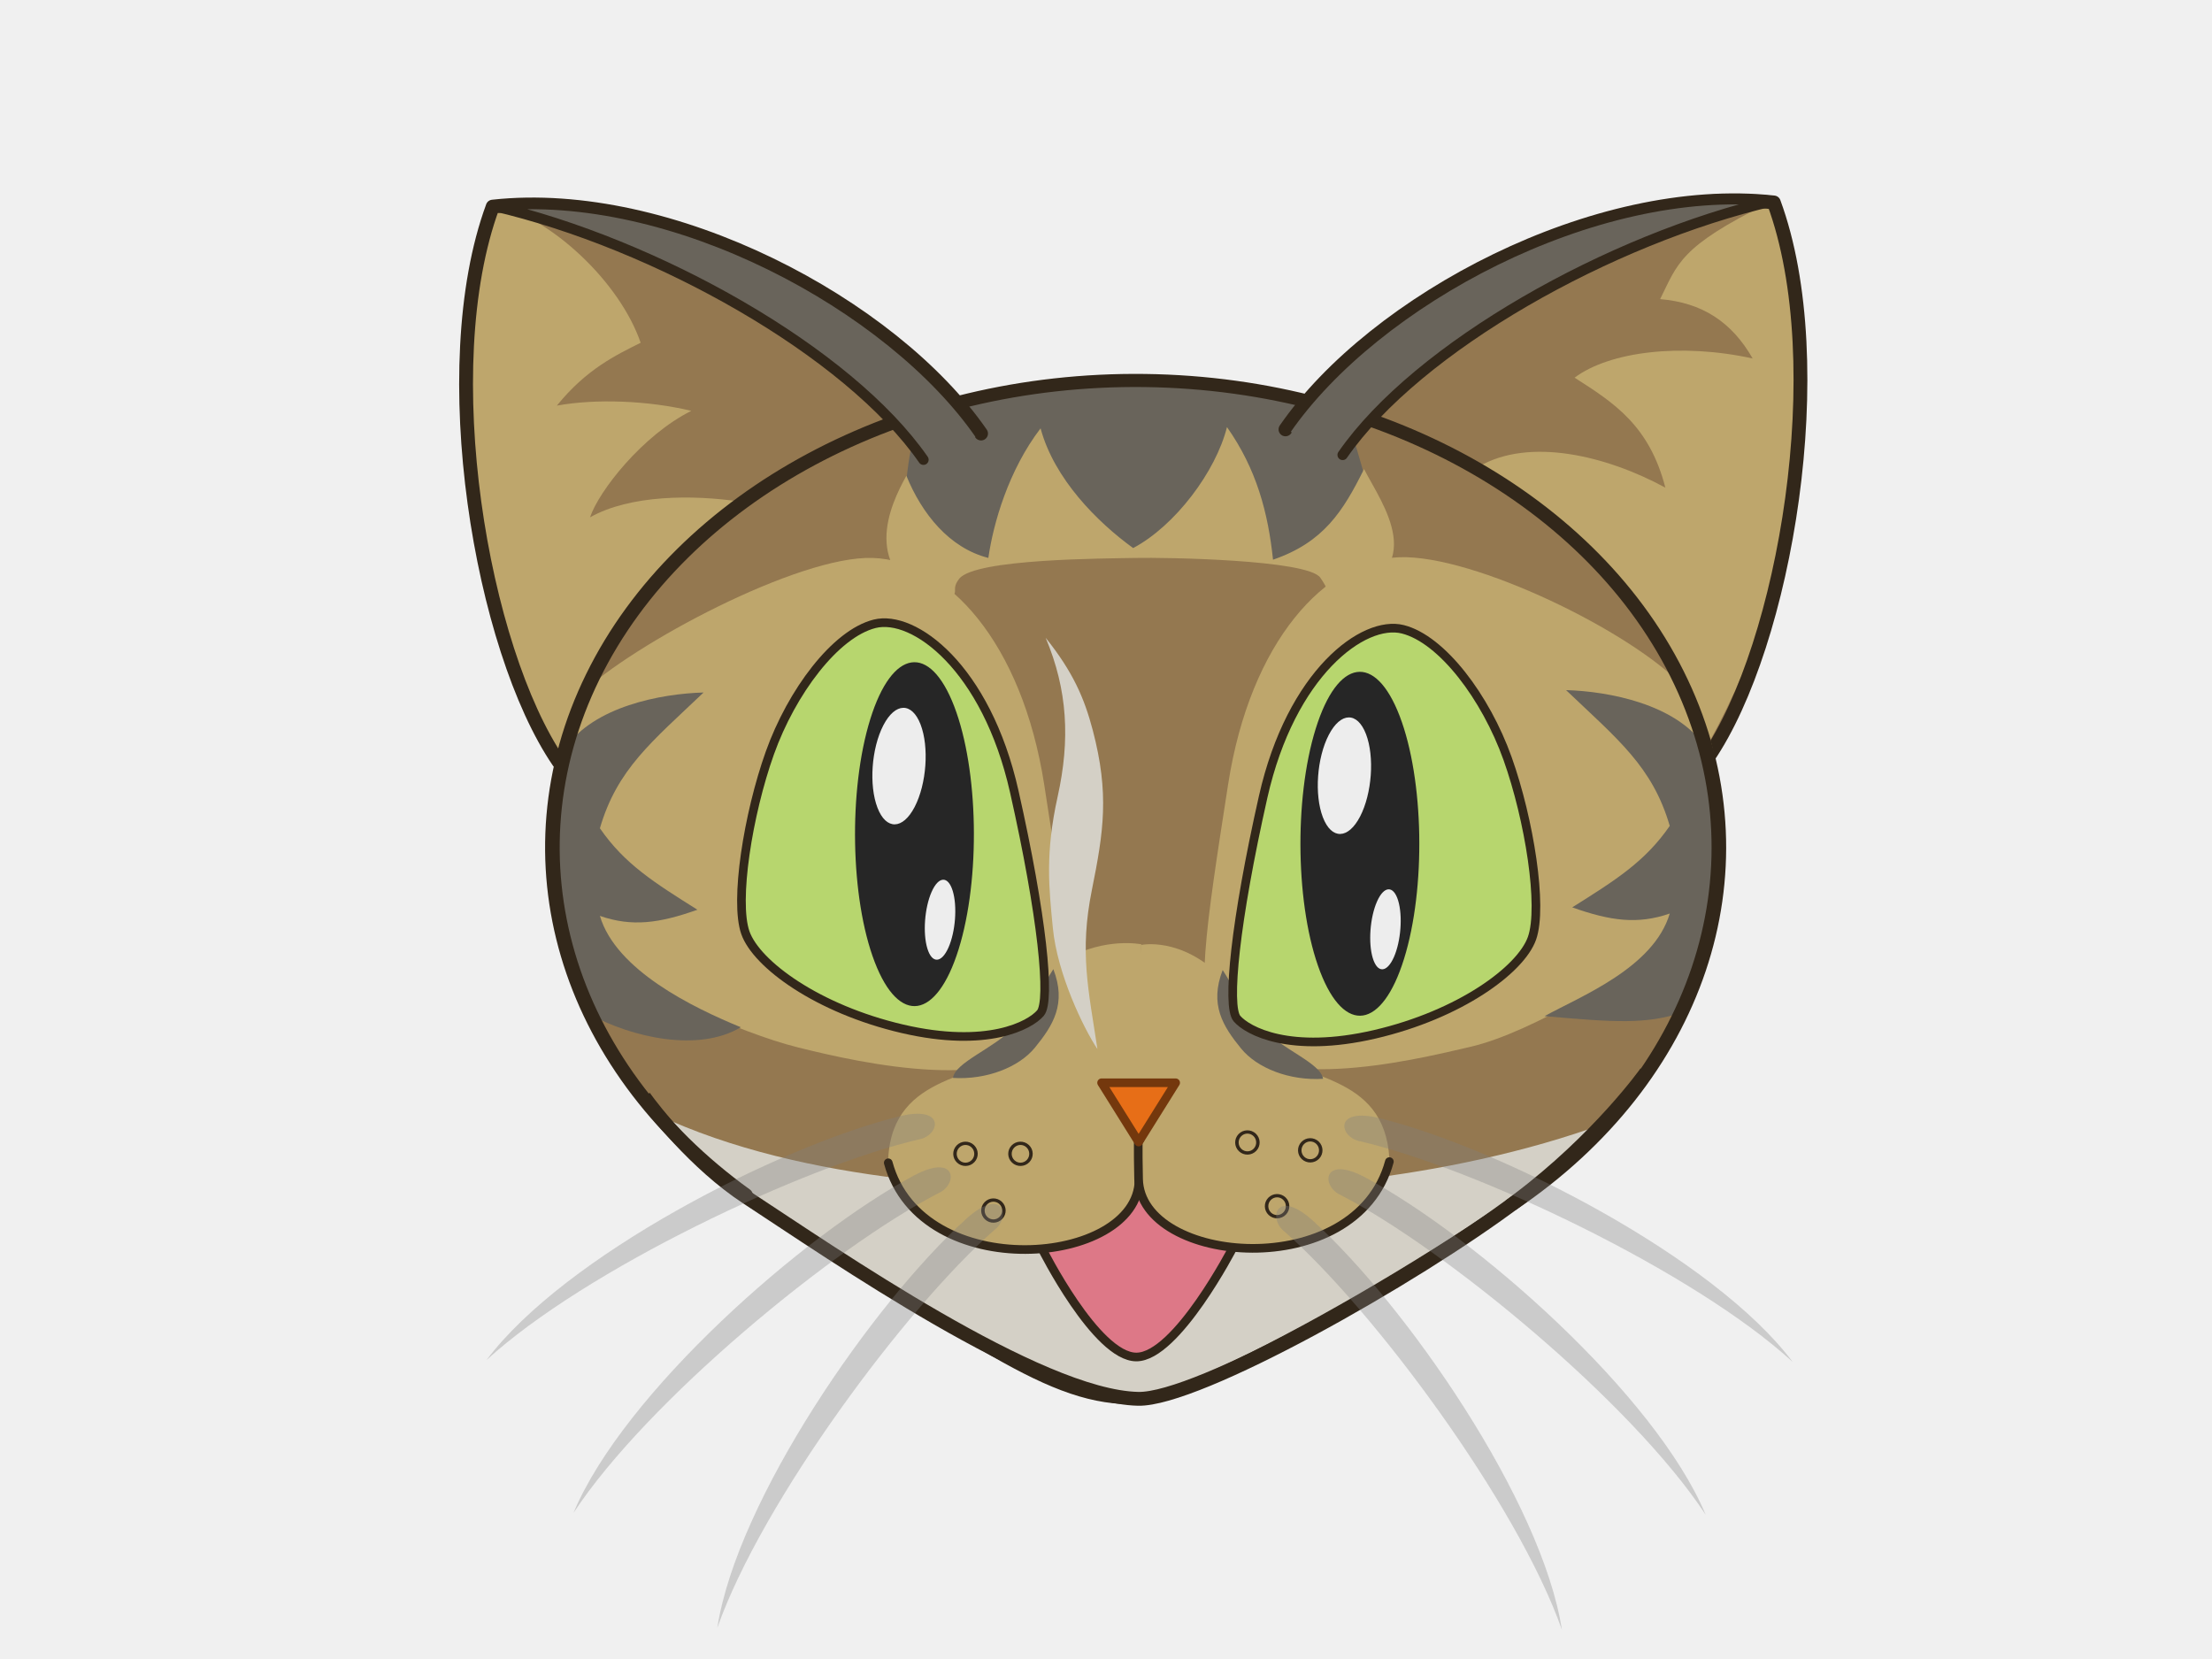
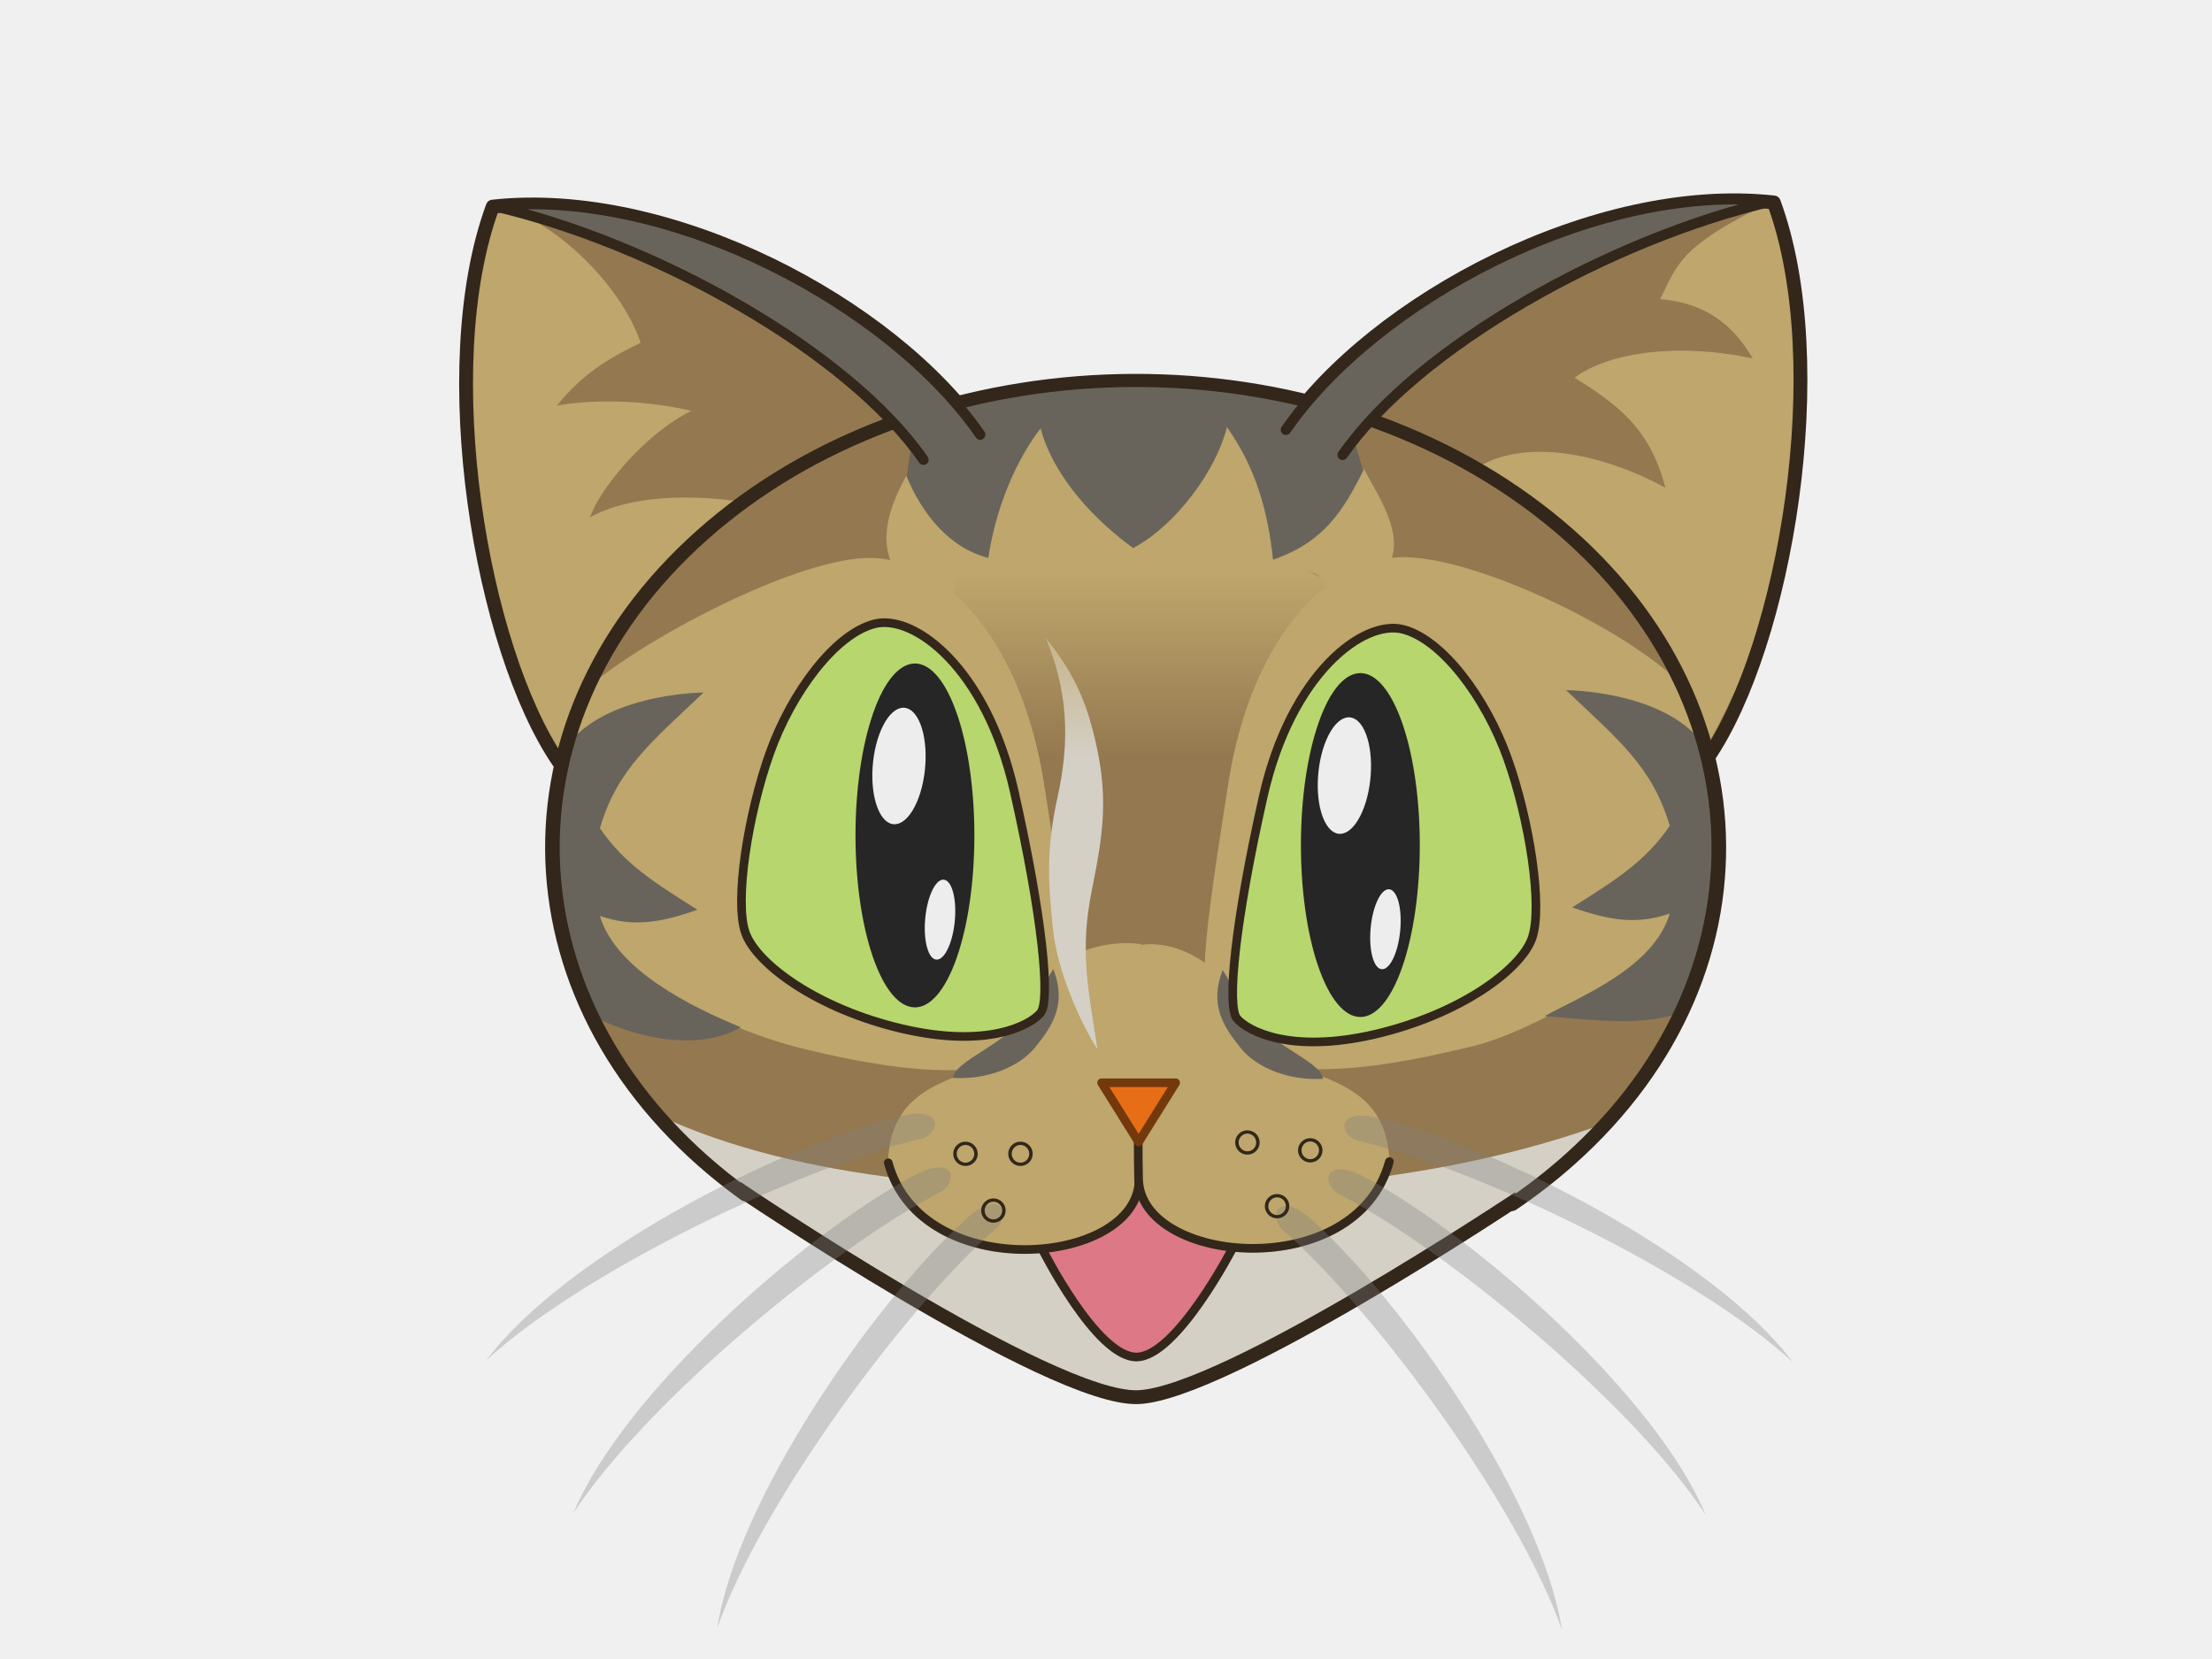
- <svg xmlns="http://www.w3.org/2000/svg" width="640" height="480" id="svg2" version="1.1">
-   <defs id="defs4" />
-   <g id="layer1" transform="translate(0,-572.3622)">
-     <path style="fill:#947850;fill-opacity:1;stroke:none" d="M 161.375,792.556 C 139.08,759.936 125.068,678.797 142.305,631.942 c 51.318,-5.65 115.555,28.386 141.299,65.66" id="path4981-56" />
-     <path style="fill:#947850;fill-opacity:1;stroke:none" d="m 494.719,791.041 c 22.295,-32.621 36.308,-113.76 19.07,-160.614 -51.318,-5.65 -115.555,28.386 -141.299,65.66" id="path4981-56-2" />
-     <path style="fill:#bea66c;stroke:none;stroke-width:1px;stroke-linecap:butt;stroke-linejoin:miter;stroke-opacity:1;fill-opacity:1" d="m 142.432,58.766 c -14.647,46.972 -3.03,133.845 19.698,160.614 15.152,-43.942 32.83,-62.124 52.023,-74.246 -13.637,-2.02 -31.82,-2.02 -43.437,4.546 2.525,-7.576 15.152,-23.739 29.294,-30.81 -12.627,-3.03 -27.779,-3.536 -38.891,-1.515 8.586,-10.607 17.173,-14.647 24.244,-18.183 -6.011,-17.493 -25.71,-36.181 -42.931,-40.406 z" id="path5317" transform="translate(0,572.3622)" />
-     <path style="fill:#bea66c;stroke:none;stroke-width:1px;stroke-linecap:butt;stroke-linejoin:miter;stroke-opacity:1;fill-opacity:1" d="m 511.642,58.766 c -25.759,12.627 -26.264,17.678 -31.315,27.779 12.122,1.01 20.708,6.566 26.769,17.173 -20.708,-4.546 -41.416,-2.02 -51.518,5.556 11.405,7.272 21.622,13.826 26.264,31.82 -17.076,-9.281 -39.396,-14.647 -54.043,-6.061 19.193,11.617 55.053,40.406 66.67,79.802 14.142,-25.759 23.739,-54.548 24.749,-81.317 1.01,-26.769 4.546,-50.508 -7.576,-74.751 z" id="path5319" transform="translate(0,572.3622)" />
-     <path style="fill:#947850;stroke:none;stroke-width:2.665;stroke-linecap:round;stroke-linejoin:round;stroke-miterlimit:4;stroke-opacity:1;stroke-dasharray:none;fill-opacity:1" id="path4958" d="M 130.216,202.062 C 86.476,166.972 82.944,106.933 122.327,67.961 161.711,28.989 229.095,25.842 272.835,60.932 c 43.74,35.09 47.272,95.13 7.888,134.102 -3.252,3.218 -6.748,6.235 -10.463,9.028" transform="matrix(1.583384,0,0,1.423253,9.779076,629.8483)" />
+ <svg xmlns="http://www.w3.org/2000/svg" xmlns:xlink="http://www.w3.org/1999/xlink" width="640" height="480" id="svg2" version="1.1">
+   <defs id="defs4">
+     <linearGradient id="linearGradient4033">
+       <stop style="stop-color:#bea66c;stop-opacity:1;" offset="0" id="stop4035" />
+       <stop style="stop-color:#bea66c;stop-opacity:0" offset="1" id="stop4037" />
+     </linearGradient>
+     <linearGradient xlink:href="#linearGradient4033" id="linearGradient4039" x1="327.289" y1="166.095" x2="327.289" y2="219.246" gradientUnits="userSpaceOnUse" />
+   </defs>
+   <g id="layer12" style="display:inline">
+     <g id="g3128">
+       <path id="path4981-56-2" d="m 494.719,791.041 c 22.295,-32.621 36.308,-113.76 19.07,-160.614 -51.318,-5.65 -115.555,28.386 -141.299,65.66" style="fill:#947850;fill-opacity:1;stroke:none;display:inline" transform="translate(0,-572.3622)" />
+       <path id="path5319" d="m 511.642,58.766 c -25.759,12.627 -26.264,17.678 -31.315,27.779 12.122,1.01 20.708,6.566 26.769,17.173 -20.708,-4.546 -41.416,-2.02 -51.518,5.556 11.405,7.272 21.622,13.826 26.264,31.82 -17.076,-9.281 -39.396,-14.647 -54.043,-6.061 19.193,11.617 55.053,40.406 66.67,79.802 14.142,-25.759 23.739,-54.548 24.749,-81.317 1.01,-26.769 4.546,-50.508 -7.576,-74.751 z" style="fill:#bea66c;fill-opacity:1;stroke:none;display:inline" />
+       <path id="path4981-4" d="m 494.155,791.549 c 22.295,-32.621 36.308,-113.76 19.07,-160.614 -51.318,-5.65 -115.555,28.386 -141.299,65.66" style="fill:none;stroke:#32271a;stroke-width:4;stroke-linecap:round;stroke-linejoin:round;stroke-miterlimit:4;stroke-opacity:1;stroke-dasharray:none;display:inline" transform="translate(0,-572.3622)" />
+     </g>
+     <g id="g3123">
+       <path id="path4981-56" d="M 161.375,792.556 C 139.08,759.936 125.068,678.797 142.305,631.942 c 51.318,-5.65 115.555,28.386 141.299,65.66" style="fill:#947850;fill-opacity:1;stroke:none;display:inline" transform="translate(0,-572.3622)" />
+       <path id="path5317" d="m 142.432,58.766 c -14.647,46.972 -3.03,133.845 19.698,160.614 15.152,-43.942 32.83,-62.124 52.023,-74.246 -13.637,-2.02 -31.82,-2.02 -43.437,4.546 2.525,-7.576 15.152,-23.739 29.294,-30.81 -12.627,-3.03 -27.779,-3.536 -38.891,-1.515 8.586,-10.607 17.173,-14.647 24.244,-18.183 -6.011,-17.493 -25.71,-36.181 -42.931,-40.406 z" style="fill:#bea66c;fill-opacity:1;stroke:none;display:inline" />
+       <path id="path4981" d="M 161.624,220.391 C 139.329,187.77 125.317,106.631 142.554,59.777 193.872,54.127 258.109,88.162 283.853,125.436" style="fill:none;stroke:#32271a;stroke-width:4;stroke-linecap:round;stroke-linejoin:round;stroke-miterlimit:4;stroke-opacity:1;stroke-dasharray:none;display:inline" />
+     </g>
+   </g>
+   <g id="layer14" style="display:none">
+     <g id="g3161">
+       <g transform="matrix(0.6694651,-0.7428436,0.7428436,0.6694651,-62.13225,322.8102)" id="g3118" style="display:inline">
+         <path style="fill:#947850;fill-opacity:1;stroke:none;display:inline" d="M 234.868,196.764 C 212.572,164.143 198.56,83.005 215.797,36.15 c 51.318,-5.65 115.555,28.386 141.299,65.66" id="path4981-56-7" />
+         <path style="fill:#bea66c;fill-opacity:1;stroke:none;display:inline" d="m 215.924,35.336 c -14.647,46.972 -3.03,133.845 19.698,160.614 15.152,-43.942 32.83,-62.124 52.023,-74.246 -13.637,-2.02 -31.82,-2.02 -43.437,4.546 2.525,-7.576 15.152,-23.739 29.294,-30.81 -12.627,-3.03 -27.779,-3.536 -38.891,-1.515 8.586,-10.607 17.173,-14.647 24.244,-18.183 -6.011,-17.493 -25.71,-36.181 -42.931,-40.406 z" id="path5317-1" />
+         <path style="fill:none;stroke:#32271a;stroke-width:4;stroke-linecap:round;stroke-linejoin:round;stroke-miterlimit:4;stroke-opacity:1;stroke-dasharray:none;display:inline" d="M 235.117,196.961 C 212.821,164.34 198.809,83.201 216.046,36.346 267.364,30.697 331.601,64.732 357.345,102.006" id="path4981-6" />
+       </g>
+       <path id="path4981-5-6" d="m 250.965,123.095 c -45.07,-4.563 -112.211,21.534 -141.652,64.307 38.638,-28.616 98.619,-50.859 136.542,-47.094" style="fill:#69645b;fill-opacity:1;stroke:#32271a;stroke-width:3;stroke-linecap:round;stroke-linejoin:round;stroke-miterlimit:4;stroke-opacity:1;stroke-dasharray:none;display:inline" />
+     </g>
+     <g transform="matrix(-1,0,0,1,655.9594,-0.8538003)" style="display:inline" id="g3161-9">
+       <g transform="matrix(0.6694651,-0.7428436,0.7428436,0.6694651,-62.13225,322.8102)" id="g3118-6" style="display:inline">
+         <path style="fill:#947850;fill-opacity:1;stroke:none;display:inline" d="M 234.868,196.764 C 212.572,164.143 198.56,83.005 215.797,36.15 c 51.318,-5.65 115.555,28.386 141.299,65.66" id="path4981-56-7-7" />
+         <path style="fill:#bea66c;fill-opacity:1;stroke:none;display:inline" d="m 215.924,35.336 c -14.647,46.972 -3.03,133.845 19.698,160.614 15.152,-43.942 32.83,-62.124 52.023,-74.246 -13.637,-2.02 -31.82,-2.02 -43.437,4.546 2.525,-7.576 15.152,-23.739 29.294,-30.81 -12.627,-3.03 -27.779,-3.536 -38.891,-1.515 8.586,-10.607 17.173,-14.647 24.244,-18.183 -6.011,-17.493 -25.71,-36.181 -42.931,-40.406 z" id="path5317-1-7" />
+         <path style="fill:none;stroke:#32271a;stroke-width:4;stroke-linecap:round;stroke-linejoin:round;stroke-miterlimit:4;stroke-opacity:1;stroke-dasharray:none;display:inline" d="M 235.117,196.961 C 212.821,164.34 198.809,83.201 216.046,36.346 267.364,30.697 331.601,64.732 357.345,102.006" id="path4981-6-9" />
+       </g>
+       <path id="path4981-5-6-0" d="m 250.965,123.095 c -45.07,-4.563 -112.211,21.534 -141.652,64.307 38.638,-28.616 98.619,-50.859 136.542,-47.094" style="fill:#69645b;fill-opacity:1;stroke:#32271a;stroke-width:3;stroke-linecap:round;stroke-linejoin:round;stroke-miterlimit:4;stroke-opacity:1;stroke-dasharray:none;display:inline" />
+     </g>
+   </g>
+   <g id="layer5" style="display:inline">
+     <path style="fill:#947850;fill-opacity:1;stroke:none;display:inline" id="path4958" d="m 130.216,202.062 a 106.571,94.954 0 1 1 140.045,2" transform="matrix(1.583384,0,0,1.423253,9.779076,57.48608)" />
+   </g>
+   <g id="layer6" style="display:none">
+     <path style="fill:#d4d0c6;fill-opacity:1;stroke:none;display:inline" d="m 189.909,322.164 c 30.81,31.567 115.909,67.563 141.421,68.185 25.513,0.622 107.863,-40.329 134.35,-66.165 -46.972,17.173 -98.995,20.203 -136.876,19.698 -37.881,-0.505 -95.459,-1.263 -138.896,-21.718 z" id="path5239-2" />
+     <path style="fill:none;stroke:#32271a;stroke-width:4;stroke-linecap:butt;stroke-linejoin:miter;stroke-miterlimit:4;stroke-opacity:1;stroke-dasharray:none" d="m 215.162,345.145 c 54.811,32.867 106.392,44.894 115.662,44.952 9.27,0.057 53.869,-12.599 107.076,-41.921" id="path4157" />
+   </g>
+   <g id="layer4" style="display:inline">
+     <path style="fill:#d4d0c6;fill-opacity:1;stroke:none;display:inline" d="m 189.909,322.416 c 30.81,31.567 115.662,82.327 135.866,82.327 20.203,0 112.409,-53.966 138.896,-79.802 -46.972,17.173 -99.5,20.203 -137.381,19.698 -37.881,-0.505 -93.944,-1.768 -137.381,-22.223 z" id="path5239" />
+     <path transform="translate(0,-572.3622)" style="fill:none;stroke:#32271a;stroke-width:4;stroke-linecap:butt;stroke-linejoin:miter;stroke-miterlimit:4;stroke-opacity:1;stroke-dasharray:none;display:inline" d="m 213.142,915.992 c 0,0 90.914,61.619 116.168,60.609 25.254,-1.01 110.107,-57.579 110.107,-57.579" id="path4960" />
+     <path transform="translate(0,-572.3622)" style="fill:#dd7887;fill-opacity:1;stroke:none;display:inline" d="m 301.51,933.669 c 0,0 15.657,31.315 27.274,31.315 11.617,0 27.274,-30.305 27.274,-30.305 -2.525,-37.376 -50.003,-37.376 -54.548,-1.01 z" id="path5040-1" />
+     <path transform="translate(0,-572.3622)" style="fill:none;stroke:#32271a;stroke-width:2.5;stroke-linecap:butt;stroke-linejoin:miter;stroke-miterlimit:4;stroke-opacity:1;stroke-dasharray:none;display:inline" d="m 301.51,933.669 c 0,0 15.657,31.315 27.274,31.315 11.617,0 27.988,-31.733 27.988,-31.733" id="path5040" />
+   </g>
+   <g id="layer1" transform="translate(0,-572.3622)" style="display:inline">
    <path style="fill:#69645b;fill-opacity:1;stroke:none" d="m 263.929,128.214 c -2.143,9.018 -3.21,26.995 -2.369,40.112 21.668,-4.122 45.369,-8.476 66.435,-8.16 19.972,0.3 55.671,3.845 74.45,5.425 -3.008,-10.32 -8.516,-32.02 -11.016,-39.163 -2.655,-7.585 -8.182,-6.012 -14.333,-10.813 -10.794,-3.372 -37.644,-6.593 -49.595,-6.687 -11.461,-0.09 -39.055,4.319 -48.417,6.562 -4.244,2.65 -13.012,3.706 -15.154,12.724 z" id="path3814" transform="translate(0,572.3622)" />
    <path style="fill:#bea66c;fill-opacity:1;stroke:none" d="m 167.939,200.856 c 14.949,-14.403 63.132,-40.142 84.561,-39.427 21.429,0.714 43.214,24.286 49.643,65.714 6.429,41.429 10.065,63.905 3.214,72.143 -14.655,17.622 -55.677,8.43 -74.372,3.791 -17.641,-4.377 -44.375,-17.175 -68.092,-30.495 -3.003,-12.605 -4.376,-16.369 -3.25,-34.011 1.071,-16.786 3.199,-21.144 8.297,-37.715 z" id="path3834" transform="translate(0,572.3622)" />
-     <path style="fill:#947850;stroke:#32271a;stroke-width:4;stroke-linecap:butt;stroke-linejoin:miter;stroke-miterlimit:4;stroke-opacity:1;stroke-dasharray:none;fill-opacity:1" d="m 213.142,915.992 c 69.701,43.437 90.914,61.619 116.168,60.609 25.254,-1.01 110.107,-57.579 110.107,-57.579" id="path4960" />
-     <path style="fill:#d4d0c6;stroke:none;stroke-width:1px;stroke-linecap:butt;stroke-linejoin:miter;stroke-opacity:1;fill-opacity:1" d="m 189.909,322.416 c 30.81,31.567 115.662,82.327 135.866,82.327 20.203,0 112.409,-53.966 138.896,-79.802 -46.972,17.173 -99.5,20.203 -137.381,19.698 -37.881,-0.505 -93.944,-1.768 -137.381,-22.223 z" id="path5239" transform="translate(0,572.3622)" />
-     <path style="fill:none;stroke:#32271a;stroke-width:4;stroke-linecap:round;stroke-linejoin:round;stroke-opacity:1;stroke-miterlimit:4;stroke-dasharray:none" d="M 161.624,220.391 C 139.329,187.77 125.317,106.631 142.554,59.777 193.872,54.127 258.109,88.162 283.853,125.436" id="path4981" transform="translate(0,572.3622)" />
-     <path style="fill:#dd7887;fill-opacity:1;stroke:none" d="m 301.51,933.669 c 0,0 15.657,31.315 27.274,31.315 11.617,0 27.274,-30.305 27.274,-30.305 -2.525,-37.376 -50.003,-37.376 -54.548,-1.01 z" id="path5040-1" />
-     <path style="fill:none;stroke:#32271a;stroke-width:4;stroke-linecap:round;stroke-linejoin:round;stroke-miterlimit:4;stroke-opacity:1;stroke-dasharray:none" d="m 494.155,791.549 c 22.295,-32.621 36.308,-113.76 19.07,-160.614 -51.318,-5.65 -115.555,28.386 -141.299,65.66" id="path4981-4" />
    <path style="fill:#bea66c;fill-opacity:1;stroke:none" d="m 329.5,902.719 c -0.357,-18.214 0.714,-57.143 0.714,-57.143 0,0 -10.357,-2.143 -21.786,4.286 -14.48,8.145 0,15 -12.143,25 -12.143,10 -37.857,7.5 -39.286,32.5 -1.429,25 72.5,-4.643 72.5,-4.643 z" id="path3794" />
-     <path style="fill:#bea66c;fill-opacity:1;stroke:#32271a;stroke-width:2.5;stroke-linecap:round;stroke-linejoin:round;stroke-miterlimit:4;stroke-opacity:1;stroke-dasharray:none" d="m 257,908.791 c 9.582,35.383 72.056,29.877 72.561,5.036 0.392,-19.282 -0.418,-11.464 -0.418,-11.464" id="path5020" />
    <path style="fill:#bea66c;fill-opacity:1;stroke:none" d="m 325.954,902.904 c 0.357,-18.214 4.25,-57.143 4.25,-57.143 0,0 11.466,-2.462 23.214,9.286 6.071,6.071 -1.786,10 10.357,20 12.143,10 36.786,7.5 38.214,32.5 1.429,25 -76.036,-4.643 -76.036,-4.643 z" id="path3794-3" />
-     <path style="fill:#bea66c;fill-opacity:1;stroke:#32271a;stroke-width:2.5;stroke-linecap:round;stroke-linejoin:round;stroke-miterlimit:4;stroke-opacity:1;stroke-dasharray:none" d="m 401.989,908.449 c -9.582,35.383 -72.056,29.877 -72.561,5.036 -0.392,-19.282 0.418,-11.464 0.418,-11.464" id="path5020-9" />
-     <path style="fill:none;stroke:#32271a;stroke-width:2.5;stroke-linecap:butt;stroke-linejoin:miter;stroke-miterlimit:4;stroke-opacity:1;stroke-dasharray:none" d="m 301.51,933.669 c 0,0 15.657,31.315 27.274,31.315 11.617,0 27.988,-31.733 27.988,-31.733" id="path5040" />
-     <path style="fill:none;stroke:#32271a;stroke-width:1.5;stroke-miterlimit:4;stroke-opacity:1;stroke-dasharray:none" id="path5096-9" d="m 277.276,332.801 a 4.546,4.798 0 1 1 0.004,0.004" transform="matrix(0.6687157,0,0,0.6335207,107.7442,697.5656)" />
-     <path style="fill:none;stroke:#32271a;stroke-width:1.5;stroke-miterlimit:4;stroke-opacity:1;stroke-dasharray:none" id="path5096-8" d="m 277.276,332.801 a 4.546,4.798 0 1 1 0.004,0.004" transform="matrix(0.6687157,0,0,0.6335207,173.4041,694.2826)" />
-     <path style="fill:none;stroke:#32271a;stroke-width:1.5;stroke-miterlimit:4;stroke-opacity:1;stroke-dasharray:none" id="path5096-36" d="m 277.276,332.801 a 4.546,4.798 0 1 1 0.004,0.004" transform="matrix(0.6687157,0,0,0.6335207,181.9904,712.7179)" />
-     <path style="fill:none;stroke:#32271a;stroke-width:1.5;stroke-miterlimit:4;stroke-opacity:1;stroke-dasharray:none" id="path5096-83" d="m 277.276,332.801 a 4.546,4.798 0 1 1 0.004,0.004" transform="matrix(0.6687157,0,0,0.6335207,191.5868,696.5554)" />
    <path style="fill:#69645b;fill-opacity:1;stroke:none" d="m 304.762,852.765 c -3.288,5.014 -5.294,10.374 -11.444,16.867 -5.737,6.056 -17.002,10.118 -17.597,14.607 9.738,0.584 19.073,-3.073 23.731,-8.786 5.269,-6.462 9.169,-12.706 5.31,-22.688 z" id="path3874" />
-     <path style="fill:#b7d66e;stroke:#32271a;stroke-width:2.5;stroke-linecap:butt;stroke-linejoin:miter;stroke-miterlimit:4;stroke-opacity:1;stroke-dasharray:none;fill-opacity:1" d="m 222.739,790.228 c 6.313,-17.678 18.946,-34.508 30.305,-37.376 11.359,-2.868 32.325,12.627 40.406,48.487 8.081,35.86 10.607,60.609 7.576,64.145 -3.03,3.536 -15.327,10.258 -39.901,4.546 -24.574,-5.713 -42.225,-18.669 -45.457,-27.779 -3.231,-9.11 0.758,-34.345 7.071,-52.023 z" id="path5144" />
    <path style="fill:#bea66c;fill-opacity:1;stroke:none" d="m 487.012,770.99 c -14.949,-15.918 -60.607,-38.121 -82.035,-37.407 -21.429,0.714 -43.214,24.286 -49.643,65.714 -6.429,41.429 -10.065,63.905 -3.214,72.143 14.655,17.622 54.609,8.192 73.362,3.791 18.652,-4.377 44.88,-21.72 68.597,-35.04 3.003,-12.605 4.881,-11.823 3.755,-29.465 -1.071,-16.786 -1.179,-26.7 -10.822,-39.736 z" id="path3834-5" />
    <path style="fill:#69645b;fill-opacity:1;stroke:none" d="m 353.758,853.023 c 3.288,5.014 5.294,10.374 11.444,16.867 5.737,6.056 17.002,10.118 17.597,14.607 -9.738,0.584 -19.073,-3.073 -23.731,-8.786 -5.269,-6.462 -9.169,-12.706 -5.31,-22.688 z" id="path3874-5" />
-     <path style="fill:#b7d66e;stroke:#32271a;stroke-width:2.5;stroke-linecap:butt;stroke-linejoin:miter;stroke-miterlimit:4;stroke-opacity:1;stroke-dasharray:none;fill-opacity:1" d="m 436.18,791.812 c -6.313,-17.678 -18.946,-34.508 -30.305,-37.376 -11.359,-2.868 -32.325,12.627 -40.406,48.487 -8.081,35.86 -10.607,60.609 -7.576,64.145 3.03,3.536 15.327,10.258 39.901,4.546 24.574,-5.713 42.225,-18.669 45.457,-27.779 3.231,-9.11 -0.758,-34.345 -7.071,-52.023 z" id="path5144-4" />
-     <g id="g5064" transform="translate(1.515229,0.5050763)">
-       <path transform="matrix(0.9869399,0,0,1,4.604118,572.8673)" d="m 250.222,277.313 c -7.152,-18.385 -7.729,-49.842 -1.29,-70.261 6.439,-20.419 17.457,-22.068 24.609,-3.683 7.152,18.385 7.729,49.842 1.29,70.261 -6.434,20.401 -17.439,22.067 -24.593,3.725" id="path5042" style="fill:#262626;fill-opacity:1;stroke:none" />
-       <path transform="matrix(0.8783803,0.08363967,-0.08356631,0.8776098,-7.467798,578.8194)" d="m 317.503,228.088 c -3.524,-7.093 -3.809,-19.228 -0.636,-27.106 3.173,-7.877 8.602,-8.513 12.126,-1.421 3.524,7.093 3.809,19.228 0.636,27.106 -3.17,7.87 -8.593,8.513 -12.118,1.437" id="path5044" style="fill:#ededed;fill-opacity:1;stroke:none" />
-       <path transform="matrix(0.4977895,0.047004,-0.05689942,0.6025856,121.725,693.9156)" d="m 317.503,228.088 c -3.524,-7.093 -3.809,-19.228 -0.636,-27.106 3.173,-7.877 8.602,-8.513 12.126,-1.421 3.524,7.093 3.809,19.228 0.636,27.106 -3.17,7.87 -8.593,8.513 -12.118,1.437" id="path5044-4" style="fill:#ededed;fill-opacity:1;stroke:none" />
-     </g>
-     <g transform="translate(130.3885,3.282988)" id="g5064-4">
-       <path transform="matrix(0.9869399,0,0,1,4.604118,572.8673)" d="m 250.222,277.313 c -7.152,-18.385 -7.729,-49.842 -1.29,-70.261 6.439,-20.419 17.457,-22.068 24.609,-3.683 7.152,18.385 7.729,49.842 1.29,70.261 -6.434,20.401 -17.439,22.067 -24.593,3.725" id="path5042-2" style="fill:#262626;fill-opacity:1;stroke:none" />
-       <path transform="matrix(0.8783803,0.08363967,-0.08356631,0.8776098,-7.467798,578.8194)" d="m 317.503,228.088 c -3.524,-7.093 -3.809,-19.228 -0.636,-27.106 3.173,-7.877 8.602,-8.513 12.126,-1.421 3.524,7.093 3.809,19.228 0.636,27.106 -3.17,7.87 -8.593,8.513 -12.118,1.437" id="path5044-5" style="fill:#ededed;fill-opacity:1;stroke:none" />
-       <path transform="matrix(0.4977895,0.047004,-0.05689942,0.6025856,121.725,693.9156)" d="m 317.503,228.088 c -3.524,-7.093 -3.809,-19.228 -0.636,-27.106 3.173,-7.877 8.602,-8.513 12.126,-1.421 3.524,7.093 3.809,19.228 0.636,27.106 -3.17,7.87 -8.593,8.513 -12.118,1.437" id="path5044-4-4" style="fill:#ededed;fill-opacity:1;stroke:none" />
-     </g>
-     <path style="fill:none;stroke:#32271a;stroke-width:1.5;stroke-miterlimit:4;stroke-opacity:1;stroke-dasharray:none" id="path5096" d="m 277.276,332.801 a 4.546,4.798 0 1 1 0.004,0.004" transform="matrix(0.6687157,0,0,0.6335207,91.83426,697.5656)" />
-     <path style="fill:#e76e17;fill-opacity:1;stroke:#74380d;stroke-width:2.5;stroke-linecap:round;stroke-linejoin:round;stroke-miterlimit:4;stroke-opacity:1;stroke-dasharray:none" d="m 318.724,885.638 21.429,0 -10.714,17.143 z" id="path5008" />
-     <path style="fill:none;stroke:#32271a;stroke-width:1.5;stroke-miterlimit:4;stroke-opacity:1;stroke-dasharray:none" id="path5096-3" d="m 277.276,332.801 a 4.546,4.798 0 1 1 0.004,0.004" transform="matrix(0.6687157,0,0,0.6335207,99.9155,713.9806)" />
    <path style="fill:#69645b;fill-opacity:1;stroke:none" d="m 163.571,216.429 c 8.281,-11.986 27.5,-15.714 40,-16.071 -15,14.286 -25,22.143 -30,39.286 7.143,10.357 15.714,15.714 28.214,23.571 -11.071,3.929 -18.929,5 -28.214,1.786 4.643,15.714 26.872,26.5 40.765,32.215 -12.276,7.342 -31.515,2.935 -43.683,-3.704 -10.793,-26.867 -13.577,-51.167 -7.082,-77.082 z" id="path3854" transform="translate(0,572.3622)" />
    <path style="fill:#69645b;fill-opacity:1;stroke:none" d="m 493.109,788.104 c -8.281,-11.986 -27.5,-15.714 -40,-16.071 15,14.286 25,22.143 30,39.286 -7.143,10.357 -15.714,15.714 -28.214,23.571 11.071,3.929 18.929,5 28.214,1.786 -4.643,15.714 -25.862,23.975 -36.219,29.689 20.357,1.786 29.495,2.429 40.148,-1.179 10.793,-26.867 12.567,-51.167 6.071,-77.082 z" id="path3854-9" />
-     <path style="fill:none;stroke:#32271a;stroke-width:2.665;stroke-linecap:round;stroke-linejoin:round;stroke-miterlimit:4;stroke-opacity:1;stroke-dasharray:none" id="path4958-4" d="m 130.216,202.062 a 106.571,94.954 0 1 1 140.045,2" transform="matrix(1.583384,0,0,1.423253,9.479295,630.4276)" />
-     <path style="fill:#69645b;stroke:#32271a;stroke-width:3;stroke-linecap:round;stroke-linejoin:round;stroke-miterlimit:4;stroke-opacity:1;stroke-dasharray:none;fill-opacity:1" d="m 283.604,698.107 c -25.744,-37.274 -89.14,-71.477 -140.794,-66.165 46.836,10.868 102.657,42.118 124.375,73.433" id="path4981-5" />
-     <path style="fill:#69645b;fill-opacity:1;stroke:#32271a;stroke-width:3;stroke-linecap:round;stroke-linejoin:round;stroke-miterlimit:4;stroke-opacity:1;stroke-dasharray:none" d="m 372.05,696.711 c 25.744,-37.274 89.14,-71.477 140.794,-66.165 -46.836,10.868 -102.657,42.118 -124.375,73.433" id="path4981-5-8" />
-     <path style="fill:none;stroke:#32271a;stroke-width:4;stroke-linecap:butt;stroke-linejoin:miter;stroke-miterlimit:4;stroke-opacity:1;stroke-dasharray:none" d="m 186.373,889.708 c 2.525,3.536 14.686,19.307 29.796,29.194 24.886,16.284 84.347,57.545 113.141,58.184 17.176,0.381 79.676,-34.85 109.728,-57.452 23.659,-17.794 37.249,-36.997 37.249,-36.997" id="path4960-6" />
+     <path style="fill:none;stroke:#32271a;stroke-width:2.665;stroke-linecap:round;stroke-linejoin:round;stroke-miterlimit:4;stroke-opacity:1;stroke-dasharray:none" id="path4958-4" d="M 130.216,202.062 C 86.476,166.972 82.944,106.933 122.327,67.961 161.711,28.989 229.095,25.842 272.835,60.932 c 43.74,35.09 47.272,95.13 7.888,134.102 -3.252,3.218 -6.748,6.235 -10.463,9.028" transform="matrix(1.583384,0,0,1.423253,9.479295,630.4276)" />
    <path style="fill:#d4d0c6;fill-opacity:1;stroke:none" d="m 302.541,184.53 c 6.38,15.137 7.104,29.546 3.474,45.937 -3.673,16.585 -2.501,26.545 -1.393,38.029 1.282,13.286 8.857,28.973 12.897,35.034 -2.587,-17.173 -5.234,-28.005 -1.612,-45.998 3.416,-16.969 5.087,-27.855 0.27,-46.232 -2.429,-9.27 -5.731,-16.906 -13.637,-26.769 z" id="path3792" transform="translate(0,572.3622)" />
    <path style="fill:#bea66c;fill-opacity:1;stroke:none" d="m 271.173,174.52 c 8.393,-3.214 3.14,-2.912 6.342,-7.055 4.524,-5.853 42.485,-5.858 51.057,-6.037 8.571,-0.179 49.792,0.486 53.434,5.712 4.168,5.979 -0.24,3.605 6.01,5.926 26.285,-8.459 11.847,-27.168 6.648,-37.352 -6.082,12.23 -11.695,21.194 -26.338,26.219 -1.429,-13.571 -4.755,-26.219 -13.326,-38.362 -3.214,12.857 -15,28.571 -27.143,35 -10.357,-7.5 -22.857,-20 -26.786,-34.643 -9.286,12.143 -13.683,27.5 -15.112,37.5 -11.281,-2.883 -19.22,-12.745 -23.715,-23.781 -4.73,8.557 -13.637,27.204 8.929,36.872 z" id="path3894" transform="translate(0,572.3622)" />
-     <path style="fill:#7e7e7e;fill-opacity:0.327;stroke:none" d="m 287.811,928.143 c -25.69,22.508 -67.416,78.678 -80.277,115.217 5.748,-37.199 45.166,-94.012 72.031,-118.35 10.587,-9.591 13.116,-0.648 8.246,3.133 z" id="path3932" />
-     <path style="fill:#7e7e7e;fill-opacity:0.327;stroke:none" d="m 271.568,917.559 c -30.35,15.667 -84.364,60.15 -105.636,92.522 14.528,-34.724 66.455,-80.386 98.386,-97.546 12.584,-6.763 12.887,2.526 7.25,5.024 z" id="path3932-2" />
-     <path style="fill:#7e7e7e;fill-opacity:0.327;stroke:none" d="m 265.845,902.037 c -33.263,7.756 -96.526,37.654 -125.08,63.831 22.59,-30.108 84.12,-61.661 119.281,-70.478 13.857,-3.474 11.875,5.606 5.799,6.647 z" id="path3932-5" />
-     <path style="fill:#7e7e7e;fill-opacity:0.327;stroke:none" d="m 371.63,928.692 c 25.69,22.508 67.416,78.678 80.277,115.217 -5.748,-37.199 -45.166,-94.012 -72.031,-118.35 -10.587,-9.591 -13.116,-0.648 -8.246,3.133 z" id="path3932-1" />
-     <path style="fill:#7e7e7e;fill-opacity:0.327;stroke:none" d="m 387.873,918.108 c 30.35,15.667 84.364,60.15 105.636,92.522 -14.528,-34.724 -66.455,-80.386 -98.386,-97.546 -12.584,-6.763 -12.887,2.526 -7.25,5.024 z" id="path3932-2-2" />
-     <path style="fill:#7e7e7e;fill-opacity:0.327;stroke:none" d="m 393.596,902.585 c 33.263,7.756 96.526,37.654 125.08,63.831 -22.59,-30.108 -84.12,-61.661 -119.281,-70.478 -13.857,-3.474 -11.875,5.606 -5.799,6.647 z" id="path3932-5-4" />
+     <path style="fill:url(#linearGradient4039);fill-opacity:1;stroke:none" d="m 272.741,172.914 24.749,48.487 62.629,1e-5 27.274,-51.518 -14.142,-7.576 -44.447,-2.525 -44.447,2.525 -7.071,3.03 z" id="path3263" transform="translate(0,572.3622)" />
+   </g>
+   <g id="layer13" style="display:inline">
+     <path transform="translate(0,-572.3622)" style="fill:#69645b;fill-opacity:1;stroke:#32271a;stroke-width:3;stroke-linecap:round;stroke-linejoin:round;stroke-miterlimit:4;stroke-opacity:1;stroke-dasharray:none;display:inline" d="m 283.604,698.107 c -25.744,-37.274 -89.14,-71.477 -140.794,-66.165 46.836,10.868 102.657,42.118 124.375,73.433" id="path4981-5" />
+     <path transform="translate(0,-572.3622)" style="fill:#69645b;fill-opacity:1;stroke:#32271a;stroke-width:3;stroke-linecap:round;stroke-linejoin:round;stroke-miterlimit:4;stroke-opacity:1;stroke-dasharray:none;display:inline" d="m 372.05,696.711 c 25.744,-37.274 89.14,-71.477 140.794,-66.165 -46.836,10.868 -102.657,42.118 -124.375,73.433" id="path4981-5-8" />
+   </g>
+   <g id="layer7" style="display:inline">
+     <path transform="translate(0,-572.3622)" style="fill:#bea66c;fill-opacity:1;stroke:#32271a;stroke-width:2.5;stroke-linecap:round;stroke-linejoin:round;stroke-miterlimit:4;stroke-opacity:1;stroke-dasharray:none;display:inline" d="m 257,908.791 c 9.582,35.383 72.056,29.877 72.561,5.036 0.392,-19.282 -0.418,-11.464 -0.418,-11.464" id="path5020" />
+     <path transform="translate(0,-572.3622)" style="fill:#bea66c;fill-opacity:1;stroke:#32271a;stroke-width:2.5;stroke-linecap:round;stroke-linejoin:round;stroke-miterlimit:4;stroke-opacity:1;stroke-dasharray:none;display:inline" d="m 401.989,908.449 c -9.582,35.383 -72.056,29.877 -72.561,5.036 -0.392,-19.282 0.418,-11.464 0.418,-11.464" id="path5020-9" />
+     <path transform="translate(0,-572.3622)" style="fill:#7e7e7e;fill-opacity:0.327;stroke:none;display:inline" d="m 287.811,928.143 c -25.69,22.508 -67.416,78.678 -80.277,115.217 5.748,-37.199 45.166,-94.012 72.031,-118.35 10.587,-9.591 13.116,-0.648 8.246,3.133 z" id="path3932" />
+     <path transform="translate(0,-572.3622)" style="fill:#7e7e7e;fill-opacity:0.327;stroke:none;display:inline" d="m 271.568,917.559 c -30.35,15.667 -84.364,60.15 -105.636,92.522 14.528,-34.724 66.455,-80.386 98.386,-97.546 12.584,-6.763 12.887,2.526 7.25,5.024 z" id="path3932-2" />
+     <path transform="translate(0,-572.3622)" style="fill:#7e7e7e;fill-opacity:0.327;stroke:none;display:inline" d="m 265.845,902.037 c -33.263,7.756 -96.526,37.654 -125.08,63.831 22.59,-30.108 84.12,-61.661 119.281,-70.478 13.857,-3.474 11.875,5.606 5.799,6.647 z" id="path3932-5" />
+     <path transform="translate(0,-572.3622)" style="fill:#7e7e7e;fill-opacity:0.327;stroke:none;display:inline" d="m 371.63,928.692 c 25.69,22.508 67.416,78.678 80.277,115.217 -5.748,-37.199 -45.166,-94.012 -72.031,-118.35 -10.587,-9.591 -13.116,-0.648 -8.246,3.133 z" id="path3932-1" />
+     <path transform="translate(0,-572.3622)" style="fill:#7e7e7e;fill-opacity:0.327;stroke:none;display:inline" d="m 387.873,918.108 c 30.35,15.667 84.364,60.15 105.636,92.522 -14.528,-34.724 -66.455,-80.386 -98.386,-97.546 -12.584,-6.763 -12.887,2.526 -7.25,5.024 z" id="path3932-2-2" />
+     <path transform="translate(0,-572.3622)" style="fill:#7e7e7e;fill-opacity:0.327;stroke:none;display:inline" d="m 393.596,902.585 c 33.263,7.756 96.526,37.654 125.08,63.831 -22.59,-30.108 -84.12,-61.661 -119.281,-70.478 -13.857,-3.474 -11.875,5.606 -5.799,6.647 z" id="path3932-5-4" />
+     <path style="fill:none;stroke:#32271a;stroke-width:1.5;stroke-miterlimit:4;stroke-opacity:1;stroke-dasharray:none;display:inline" id="path5096-9" d="m 277.276,332.801 a 4.546,4.798 0 1 1 0.004,0.004" transform="matrix(0.6687157,0,0,0.6335207,107.7442,125.2034)" />
+     <path style="fill:none;stroke:#32271a;stroke-width:1.5;stroke-miterlimit:4;stroke-opacity:1;stroke-dasharray:none;display:inline" id="path5096-8" d="m 277.276,332.801 a 4.546,4.798 0 1 1 0.004,0.004" transform="matrix(0.6687157,0,0,0.6335207,173.4041,121.9204)" />
+     <path style="fill:none;stroke:#32271a;stroke-width:1.5;stroke-miterlimit:4;stroke-opacity:1;stroke-dasharray:none;display:inline" id="path5096-36" d="m 277.276,332.801 a 4.546,4.798 0 1 1 0.004,0.004" transform="matrix(0.6687157,0,0,0.6335207,181.9904,140.3557)" />
+     <path style="fill:none;stroke:#32271a;stroke-width:1.5;stroke-miterlimit:4;stroke-opacity:1;stroke-dasharray:none;display:inline" id="path5096-83" d="m 277.276,332.801 a 4.546,4.798 0 1 1 0.004,0.004" transform="matrix(0.6687157,0,0,0.6335207,191.5868,124.1933)" />
+     <path style="fill:none;stroke:#32271a;stroke-width:1.5;stroke-miterlimit:4;stroke-opacity:1;stroke-dasharray:none;display:inline" id="path5096" d="m 277.276,332.801 a 4.546,4.798 0 1 1 0.004,0.004" transform="matrix(0.6687157,0,0,0.6335207,91.83426,125.2034)" />
+     <path style="fill:none;stroke:#32271a;stroke-width:1.5;stroke-miterlimit:4;stroke-opacity:1;stroke-dasharray:none;display:inline" id="path5096-3" d="m 277.276,332.801 a 4.546,4.798 0 1 1 0.004,0.004" transform="matrix(0.6687157,0,0,0.6335207,99.9155,141.6184)" />
+   </g>
+   <g id="layer11" style="display:none">
+     <path style="fill:#bea66c;fill-opacity:1;stroke:none" d="m 329.815,354.741 c 0,0 9.091,10.102 16.162,17.678 7.071,7.576 54.043,-7.071 56.063,-32.83 2.02,-25.759 -72.731,-8.586 -72.731,-8.586 0,0 -73.236,-20.708 -72.226,3.03 1.01,23.739 48.992,46.467 57.074,39.396 8.081,-7.071 15.657,-18.688 15.657,-18.688 z" id="path4281" />
+     <path style="fill:none;stroke:#32271a;stroke-width:2.5;stroke-linecap:round;stroke-linejoin:round;stroke-miterlimit:4;stroke-opacity:1;stroke-dasharray:none" d="m 329.815,329.992 0,24.749 16.162,18.183" id="path4277" />
+     <path style="fill:none;stroke:#32271a;stroke-width:2.5;stroke-linecap:round;stroke-linejoin:round;stroke-miterlimit:4;stroke-opacity:1;stroke-dasharray:none" d="m 329.815,354.741 -14.647,18.183" id="path4279" />
+     <path style="fill:#7e7e7e;fill-opacity:0.327;stroke:none;display:inline" d="m 289.856,367.466 c -17.62,29.259 -40.271,95.464 -41.4,134.184 -5.847,-37.184 14.409,-103.299 32.592,-134.659 7.166,-12.359 12.297,-4.609 8.808,0.474 z" id="path3932-9" />
+     <path style="fill:#7e7e7e;fill-opacity:0.327;stroke:none;display:inline" d="m 272.1,354.927 c -24.64,23.653 -63.77,81.662 -74.955,118.748 4.051,-37.422 40.845,-95.969 66.576,-121.502 10.14,-10.063 13.073,-1.243 8.38,2.754 z" id="path3932-2-0" />
+     <path style="fill:#7e7e7e;fill-opacity:0.327;stroke:none;display:inline" d="m 262.979,340.666 c -29.478,17.252 -81.06,64.533 -100.589,97.986 12.669,-35.445 62.105,-83.793 93.083,-102.619 12.208,-7.419 13.002,1.84 7.506,4.633 z" id="path3932-5-3" />
+     <path style="fill:#7e7e7e;fill-opacity:0.327;stroke:none;display:inline" d="m 366.546,364.749 c 17.254,29.477 39.078,95.959 39.724,134.69 6.31,-37.108 -13.12,-103.47 -30.911,-135.054 -7.011,-12.447 -12.238,-4.762 -8.813,0.364 z" id="path3932-1-2" />
+     <path style="fill:#7e7e7e;fill-opacity:0.327;stroke:none;display:inline" d="m 388.362,356.28 c 22.733,25.491 57.249,86.358 65.527,124.2 -1.139,-37.623 -33.284,-98.845 -56.959,-126.296 -9.33,-10.818 -12.937,-2.253 -8.568,2.097 z" id="path3932-2-2-4" />
+     <path style="fill:#7e7e7e;fill-opacity:0.327;stroke:none;display:inline" d="m 397.634,341.162 c 28.093,19.426 75.962,70.462 92.912,105.294 -9.96,-36.299 -55.609,-88.238 -85.078,-109.348 -11.614,-8.319 -13.104,0.855 -7.834,4.054 z" id="path3932-5-4-3" />
+     <path style="fill:none;stroke:#32271a;stroke-width:1.5;stroke-miterlimit:4;stroke-opacity:1;stroke-dasharray:none;display:inline" id="path5096-9-8" d="m 277.276,332.801 a 4.546,4.798 0 1 1 0.004,0.004" transform="matrix(0.6687157,0,0,0.6335207,108.3438,134.0639)" />
+     <path style="fill:none;stroke:#32271a;stroke-width:1.5;stroke-miterlimit:4;stroke-opacity:1;stroke-dasharray:none;display:inline" id="path5096-8-4" d="m 277.276,332.801 a 4.546,4.798 0 1 1 0.004,0.004" transform="matrix(0.6687157,0,0,0.6335207,174.0037,130.7809)" />
+     <path style="fill:none;stroke:#32271a;stroke-width:1.5;stroke-miterlimit:4;stroke-opacity:1;stroke-dasharray:none;display:inline" id="path5096-36-8" d="m 277.276,332.801 a 4.546,4.798 0 1 1 0.004,0.004" transform="matrix(0.6687157,0,0,0.6335207,183.0951,151.2365)" />
+     <path style="fill:none;stroke:#32271a;stroke-width:1.5;stroke-miterlimit:4;stroke-opacity:1;stroke-dasharray:none;display:inline" id="path5096-83-8" d="m 277.276,332.801 a 4.546,4.798 0 1 1 0.004,0.004" transform="matrix(0.6687157,0,0,0.6335207,192.1865,133.0538)" />
+     <path style="fill:none;stroke:#32271a;stroke-width:1.5;stroke-miterlimit:4;stroke-opacity:1;stroke-dasharray:none;display:inline" id="path5096-93" d="m 277.276,332.801 a 4.546,4.798 0 1 1 0.004,0.004" transform="matrix(0.6687157,0,0,0.6335207,92.4339,134.0639)" />
+     <path style="fill:none;stroke:#32271a;stroke-width:1.5;stroke-miterlimit:4;stroke-opacity:1;stroke-dasharray:none;display:inline" id="path5096-3-5" d="m 277.276,332.801 a 4.546,4.798 0 1 1 0.004,0.004" transform="matrix(0.6687157,0,0,0.6335207,101.0202,152.4992)" />
+   </g>
+   <g id="layer9" style="display:inline">
+     <path transform="translate(0,-572.3622)" style="fill:#b7d66e;fill-opacity:1;stroke:#32271a;stroke-width:2.5;stroke-linecap:butt;stroke-linejoin:miter;stroke-miterlimit:4;stroke-opacity:1;stroke-dasharray:none;display:inline" d="m 222.739,790.228 c 6.313,-17.678 18.946,-34.508 30.305,-37.376 11.359,-2.868 32.325,12.627 40.406,48.487 8.081,35.86 10.607,60.609 7.576,64.145 -3.03,3.536 -15.327,10.258 -39.901,4.546 -24.574,-5.713 -42.225,-18.669 -45.457,-27.779 -3.231,-9.11 0.758,-34.345 7.071,-52.023 z" id="path5144" />
+     <path transform="translate(0,-572.3622)" style="fill:#b7d66e;fill-opacity:1;stroke:#32271a;stroke-width:2.5;stroke-linecap:butt;stroke-linejoin:miter;stroke-miterlimit:4;stroke-opacity:1;stroke-dasharray:none;display:inline" d="m 436.18,791.812 c -6.313,-17.678 -18.946,-34.508 -30.305,-37.376 -11.359,-2.868 -32.325,12.627 -40.406,48.487 -8.081,35.86 -10.607,60.609 -7.576,64.145 3.03,3.536 15.327,10.258 39.901,4.546 24.574,-5.713 42.225,-18.669 45.457,-27.779 3.231,-9.11 -0.758,-34.345 -7.071,-52.023 z" id="path5144-4" />
+     <g style="display:inline" id="g5064" transform="translate(1.515229,-571.8571)">
+       <path transform="matrix(0.9869399,0,0,1,4.604118,572.8673)" d="m 250.222,277.313 a 17.425,49.75 0 1 1 0.016,0.042" id="path5042" style="fill:#262626;fill-opacity:1;stroke:none" />
+       <path transform="matrix(0.8783803,0.08363967,-0.08356631,0.8776098,-7.467798,578.8194)" d="m 317.503,228.088 a 8.586,19.193 0 1 1 0.008,0.016" id="path5044" style="fill:#ededed;fill-opacity:1;stroke:none" />
+       <path transform="matrix(0.4977895,0.047004,-0.05689942,0.6025856,121.725,693.9156)" d="m 317.503,228.088 a 8.586,19.193 0 1 1 0.008,0.016" id="path5044-4" style="fill:#ededed;fill-opacity:1;stroke:none" />
+     </g>
+     <g style="display:inline" transform="translate(130.3885,-569.0792)" id="g5064-4">
+       <path transform="matrix(0.9869399,0,0,1,4.604118,572.8673)" d="m 250.222,277.313 a 17.425,49.75 0 1 1 0.016,0.042" id="path5042-2" style="fill:#262626;fill-opacity:1;stroke:none" />
+       <path transform="matrix(0.8783803,0.08363967,-0.08356631,0.8776098,-7.467798,578.8194)" d="m 317.503,228.088 a 8.586,19.193 0 1 1 0.008,0.016" id="path5044-5" style="fill:#ededed;fill-opacity:1;stroke:none" />
+       <path transform="matrix(0.4977895,0.047004,-0.05689942,0.6025856,121.725,693.9156)" d="m 317.503,228.088 a 8.586,19.193 0 1 1 0.008,0.016" id="path5044-4-4" style="fill:#ededed;fill-opacity:1;stroke:none" />
+     </g>
+   </g>
+   <g id="layer15" style="display:none">
+     <path style="fill:none;stroke:#32271a;stroke-width:3;stroke-linecap:round;stroke-linejoin:round;stroke-miterlimit:4;stroke-opacity:1;stroke-dasharray:none;display:inline" d="m 215.369,265.412 c -0.201,-11.13 0.758,-29.799 7.071,-47.477 6.313,-17.678 18.946,-34.508 30.305,-37.376 11.359,-2.868 31.677,12.779 40.406,48.487 5.556,22.728 6.061,27.274 7.071,38.891" id="path5144-6" />
+     <path style="fill:none;stroke:#32271a;stroke-width:3;stroke-linecap:round;stroke-linejoin:round;stroke-miterlimit:4;stroke-opacity:1;stroke-dasharray:none;display:inline" d="m 443.445,266.771 c 0.201,-11.13 -0.758,-29.799 -7.071,-47.477 -6.313,-17.678 -18.946,-34.508 -30.305,-37.376 -11.359,-2.868 -31.677,12.779 -40.406,48.487 -5.556,22.728 -6.061,27.274 -7.071,38.891" id="path5144-6-5" />
+   </g>
+   <g id="layer10" style="display:none">
+     <path style="fill:none;stroke:#32271a;stroke-width:3;stroke-linecap:round;stroke-linejoin:miter;stroke-miterlimit:4;stroke-opacity:1;stroke-dasharray:none;display:inline" d="m 213.142,252.314 c 13.052,-11.747 47.839,-19.746 72.728,-19.801 4.005,-0.009 7.754,0.188 11.115,0.608" id="path4252" />
+     <path style="fill:none;stroke:#32271a;stroke-width:3;stroke-linecap:round;stroke-linejoin:miter;stroke-miterlimit:4;stroke-opacity:1;stroke-dasharray:none;display:inline" d="m 446.202,252.503 c -15.152,-13.637 -59.599,-22.223 -83.843,-19.193" id="path4252-9" />
+   </g>
+   <g id="layer2" style="display:none">
+     <g id="g4071-7" transform="matrix(-1,0,0,1,661.3974,-570.1571)">
+       <path id="path4051-4-6" d="m 265.923,743.003 -29.421,10.102 c -9.806,7.712 -12.631,16.256 -18.056,26.264 l 67.175,-16.668 3.536,-14.647 z" style="fill:#bea66c;fill-opacity:1;stroke:none" />
+       <path transform="translate(0,572.3622)" id="path4051-8" d="m 217.183,206.754 68.69,-16.162 3.536,-14.647" style="fill:none;stroke:#32271a;stroke-width:2;stroke-linecap:butt;stroke-linejoin:miter;stroke-miterlimit:4;stroke-opacity:1;stroke-dasharray:none" />
+     </g>
+     <g id="g4071" transform="translate(-3.030458,-571.5511)">
+       <path id="path4051-4" d="m 265.923,743.003 -29.421,10.102 c -9.806,7.712 -12.631,16.256 -18.056,26.264 l 67.175,-16.668 3.536,-14.647 z" style="fill:#bea66c;fill-opacity:1;stroke:none" />
+       <path transform="translate(0,572.3622)" id="path4051" d="m 217.183,206.754 68.69,-16.162 3.536,-14.647" style="fill:none;stroke:#32271a;stroke-width:2;stroke-linecap:butt;stroke-linejoin:miter;stroke-miterlimit:4;stroke-opacity:1;stroke-dasharray:none" />
+     </g>
+   </g>
+   <g id="layer3" style="display:none">
+     <g transform="translate(0,-572.3622)" style="display:inline" id="g4103">
+       <path id="path4099" d="m 471.741,720.527 c -5.534,29.381 -18.961,38.756 -19.193,53.538 0,10.102 8.07,21.678 19.698,21.718 12.16,0.042 19.193,-8.586 19.193,-21.718 0,-13.132 -12.627,-24.244 -19.698,-53.538 z" style="fill:#83d9e9;fill-opacity:1;stroke:#0c5d95;stroke-width:3;stroke-linecap:butt;stroke-linejoin:miter;stroke-miterlimit:4;stroke-opacity:1;stroke-dasharray:none" />
+       <path transform="matrix(0.9855376,0.169457,-0.169457,0.9855376,34.81832,491.5901)" d="m 466.252,205.269 a 5.556,9.091 0 1 1 0.013,0.016" id="path4101" style="fill:#ffffff;fill-opacity:1;stroke:none" />
+     </g>
+   </g>
+   <g id="layer8" style="display:inline">
+     <path transform="translate(0,-572.3622)" style="fill:#e76e17;fill-opacity:1;stroke:#74380d;stroke-width:2.5;stroke-linecap:round;stroke-linejoin:round;stroke-miterlimit:4;stroke-opacity:1;stroke-dasharray:none;display:inline" d="m 318.724,885.638 21.429,0 -10.714,17.143 z" id="path5008" />
  </g>
</svg>
